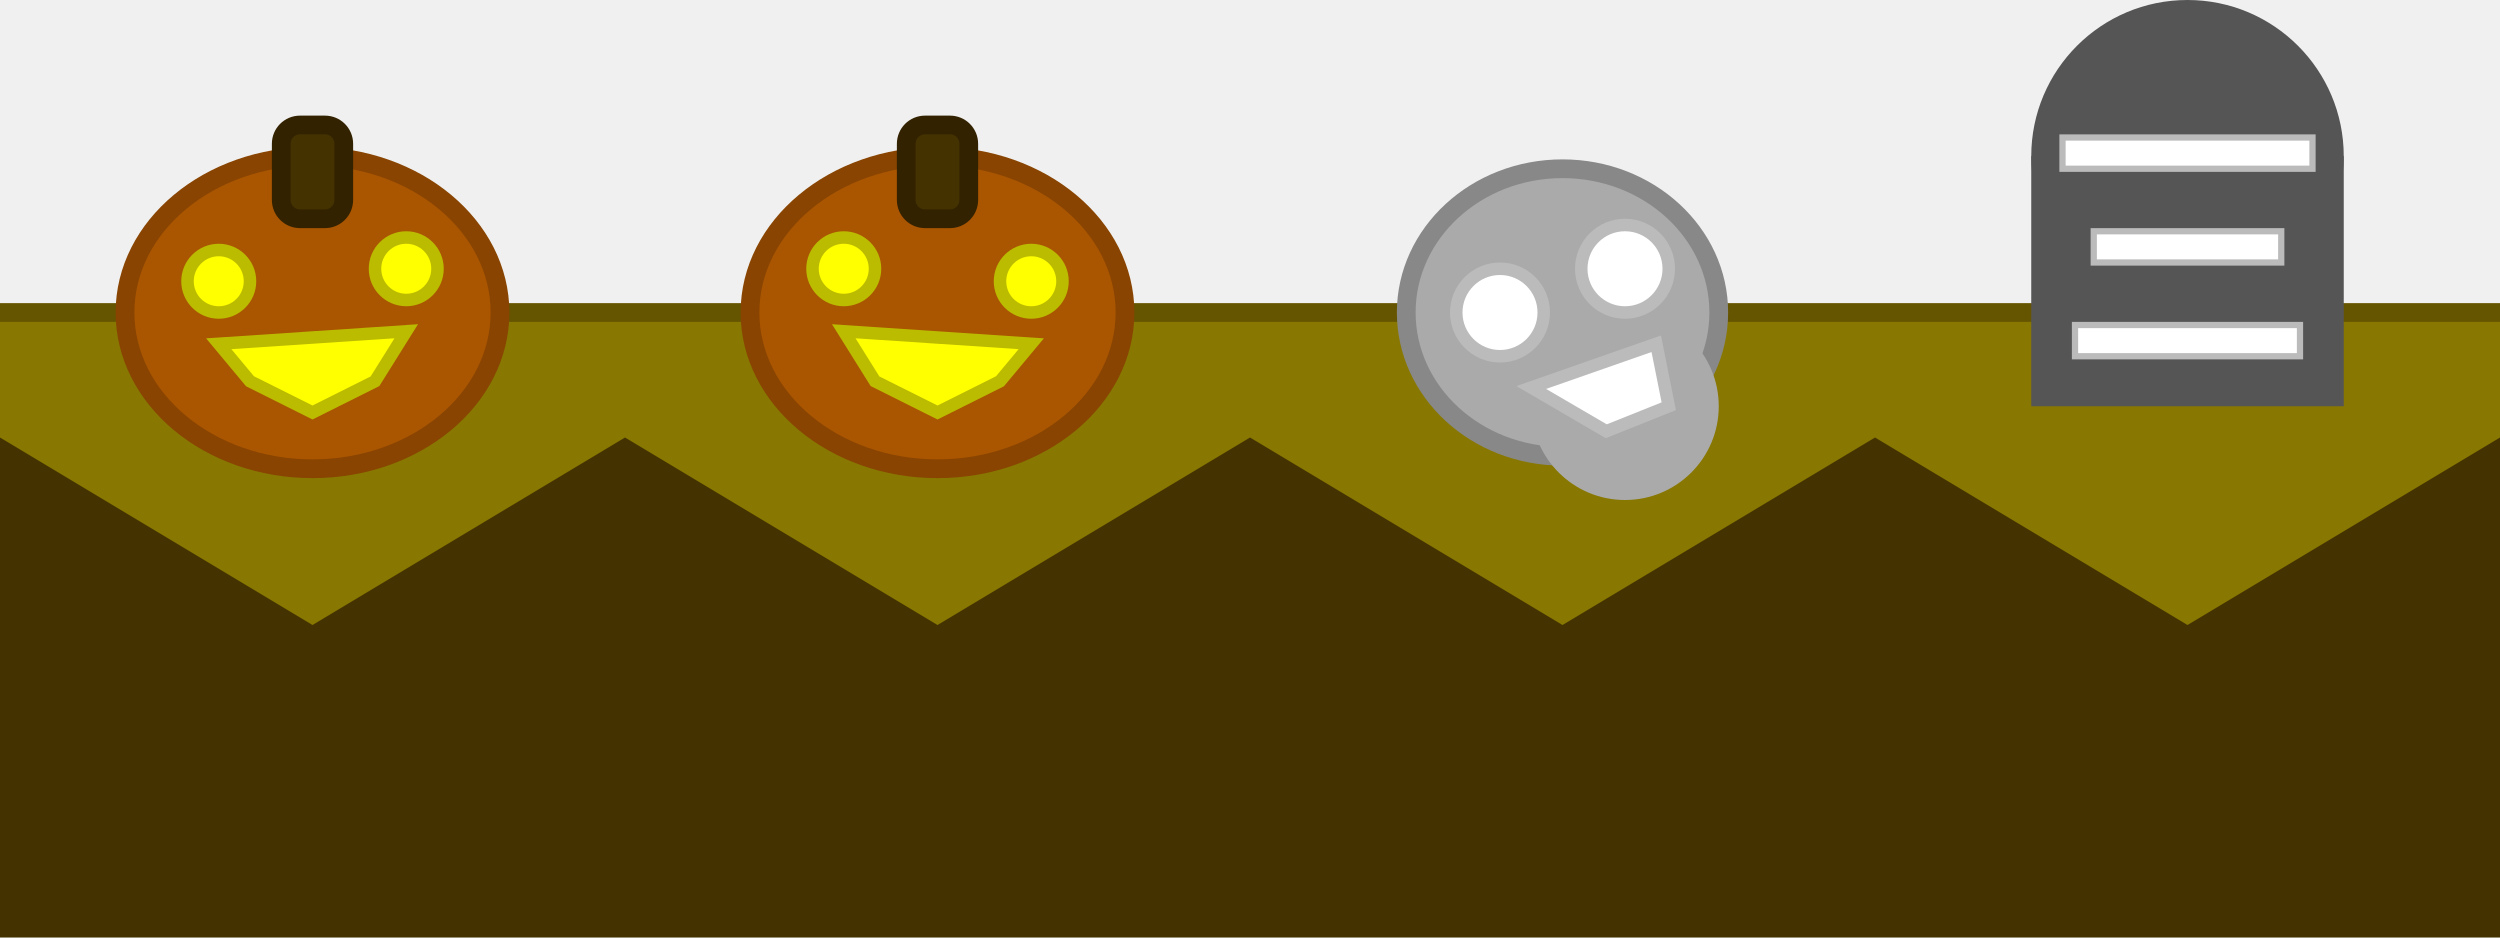
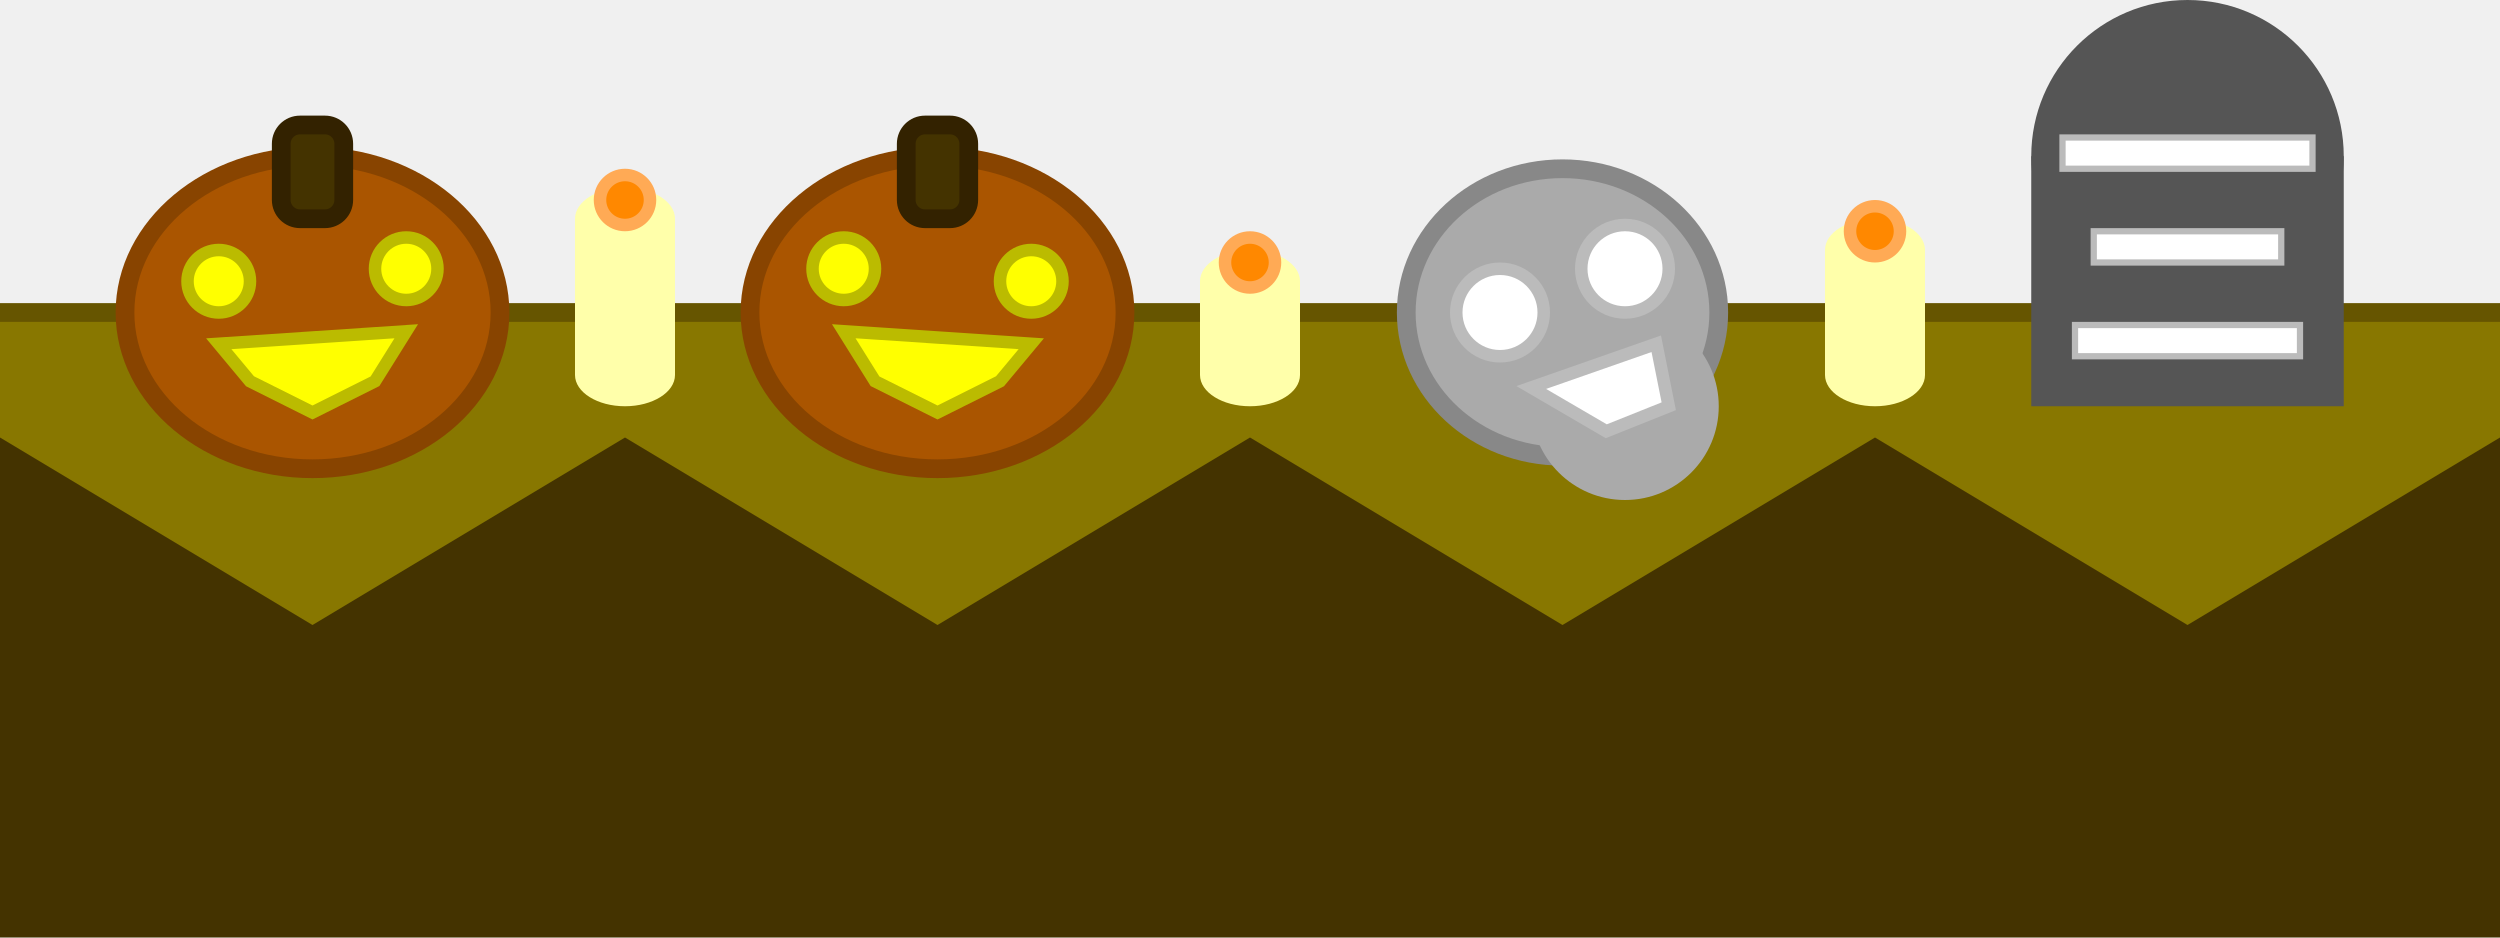
<svg xmlns="http://www.w3.org/2000/svg" width="400" height="150">
  <rect x="0" y="50" width="100" height="100" fill="#430" />
  <polygon points="0, 50 100, 50 100, 70 50, 100 0, 70" fill="#870" />
  <line x1="0" y1="50" x2="100" y2="50" stroke-width="3" stroke="#650" />
  <ellipse cx="50" cy="50" rx="30" ry="25" fill="#a50" stroke-width="3" stroke="#840" />
  <circle cx="35" cy="45" r="5" fill="#ff0" stroke-width="2" stroke="#bb0" />
  <circle cx="65" cy="43" r="5" fill="#ff0" stroke-width="2" stroke="#bb0" />
  <polygon points="35, 55 65, 53 60, 61 50, 66 40, 61" fill="#ff0" stroke-width="2" stroke="#bb0" />
  <rect x="45" y="20" rx="3" ry="3" width="10" height="15" fill="#430" stroke-width="3" stroke="#320" />
  <rect x="100" y="50" width="100" height="100" fill="#430" />
  <polygon points="100, 50 200, 50 200, 70 150, 100 100, 70" fill="#870" />
  <line x1="100" y1="50" x2="200" y2="50" stroke-width="3" stroke="#650" />
+   <ellipse cx="100" cy="60" rx="8" ry="5" fill="#ffa" />
+   <ellipse cx="100" cy="35" rx="8" ry="5" fill="#ffa" />
+   <rect x="92" y="35" width="16" height="25" fill="#ffa" />
+   <circle cx="100" cy="32" r="4" fill="#f80" stroke-width="2" stroke="#fa5" />
  <ellipse cx="150" cy="50" rx="30" ry="25" fill="#a50" stroke-width="3" stroke="#840" />
  <circle cx="135" cy="43" r="5" fill="#ff0" stroke-width="2" stroke="#bb0" />
  <circle cx="165" cy="45" r="5" fill="#ff0" stroke-width="2" stroke="#bb0" />
  <polygon points="135, 53 165, 55 160, 61 150, 66 140, 61" fill="#ff0" stroke-width="2" stroke="#bb0" />
  <rect x="145" y="20" rx="3" ry="3" width="10" height="15" fill="#430" stroke-width="3" stroke="#320" />
  <rect x="200" y="50" width="100" height="100" fill="#430" />
  <polygon points="200, 50 300, 50 300, 70 250, 100 200, 70" fill="#870" />
  <line x1="200" y1="50" x2="300" y2="50" stroke-width="3" stroke="#650" />
+   <ellipse cx="200" cy="60" rx="8" ry="5" fill="#ffa" />
+   <ellipse cx="200" cy="45" rx="8" ry="5" fill="#ffa" />
+   <rect x="192" y="45" width="16" height="15" fill="#ffa" />
+   <circle cx="200" cy="42" r="4" fill="#f80" stroke-width="2" stroke="#fa5" />
  <ellipse cx="250" cy="50" rx="25" ry="23" fill="#aaa" stroke-width="3" stroke="#888" />
  <ellipse cx="260" cy="65" rx="15" ry="15" fill="#aaa" />
  <circle cx="240" cy="50" r="7" fill="#fff" stroke-width="2" stroke="#bbb" />
  <circle cx="260" cy="43" r="7" fill="#fff" stroke-width="2" stroke="#bbb" />
  <polygon points="245, 62 265, 55 267, 65 257, 69" fill="#fff" stroke-width="2" stroke="#bbb" />
  <rect x="300" y="50" width="100" height="100" fill="#430" />
  <polygon points="300, 50 400, 50 400, 70 350, 100 300, 70" fill="#870" />
  <line x1="300" y1="50" x2="400" y2="50" stroke-width="3" stroke="#650" />
+   <ellipse cx="300" cy="60" rx="8" ry="5" fill="#ffa" />
+   <ellipse cx="300" cy="40" rx="8" ry="5" fill="#ffa" />
+   <rect x="292" y="40" width="16" height="20" fill="#ffa" />
+   <circle cx="300" cy="37" r="4" fill="#f80" stroke-width="2" stroke="#fa5" />
  <rect x="325" y="25" width="50" height="40" fill="#555" />
  <circle cx="350" cy="25" r="25" fill="#555" />
  <rect x="330" y="22" width="40" height="5" fill="#fff" stroke-width="1" stroke="#bbb" />
  <rect x="335" y="37" width="30" height="5" fill="#fff" stroke-width="1" stroke="#bbb" />
  <rect x="332" y="52" width="36" height="5" fill="#fff" stroke-width="1" stroke="#bbb" />
</svg>
